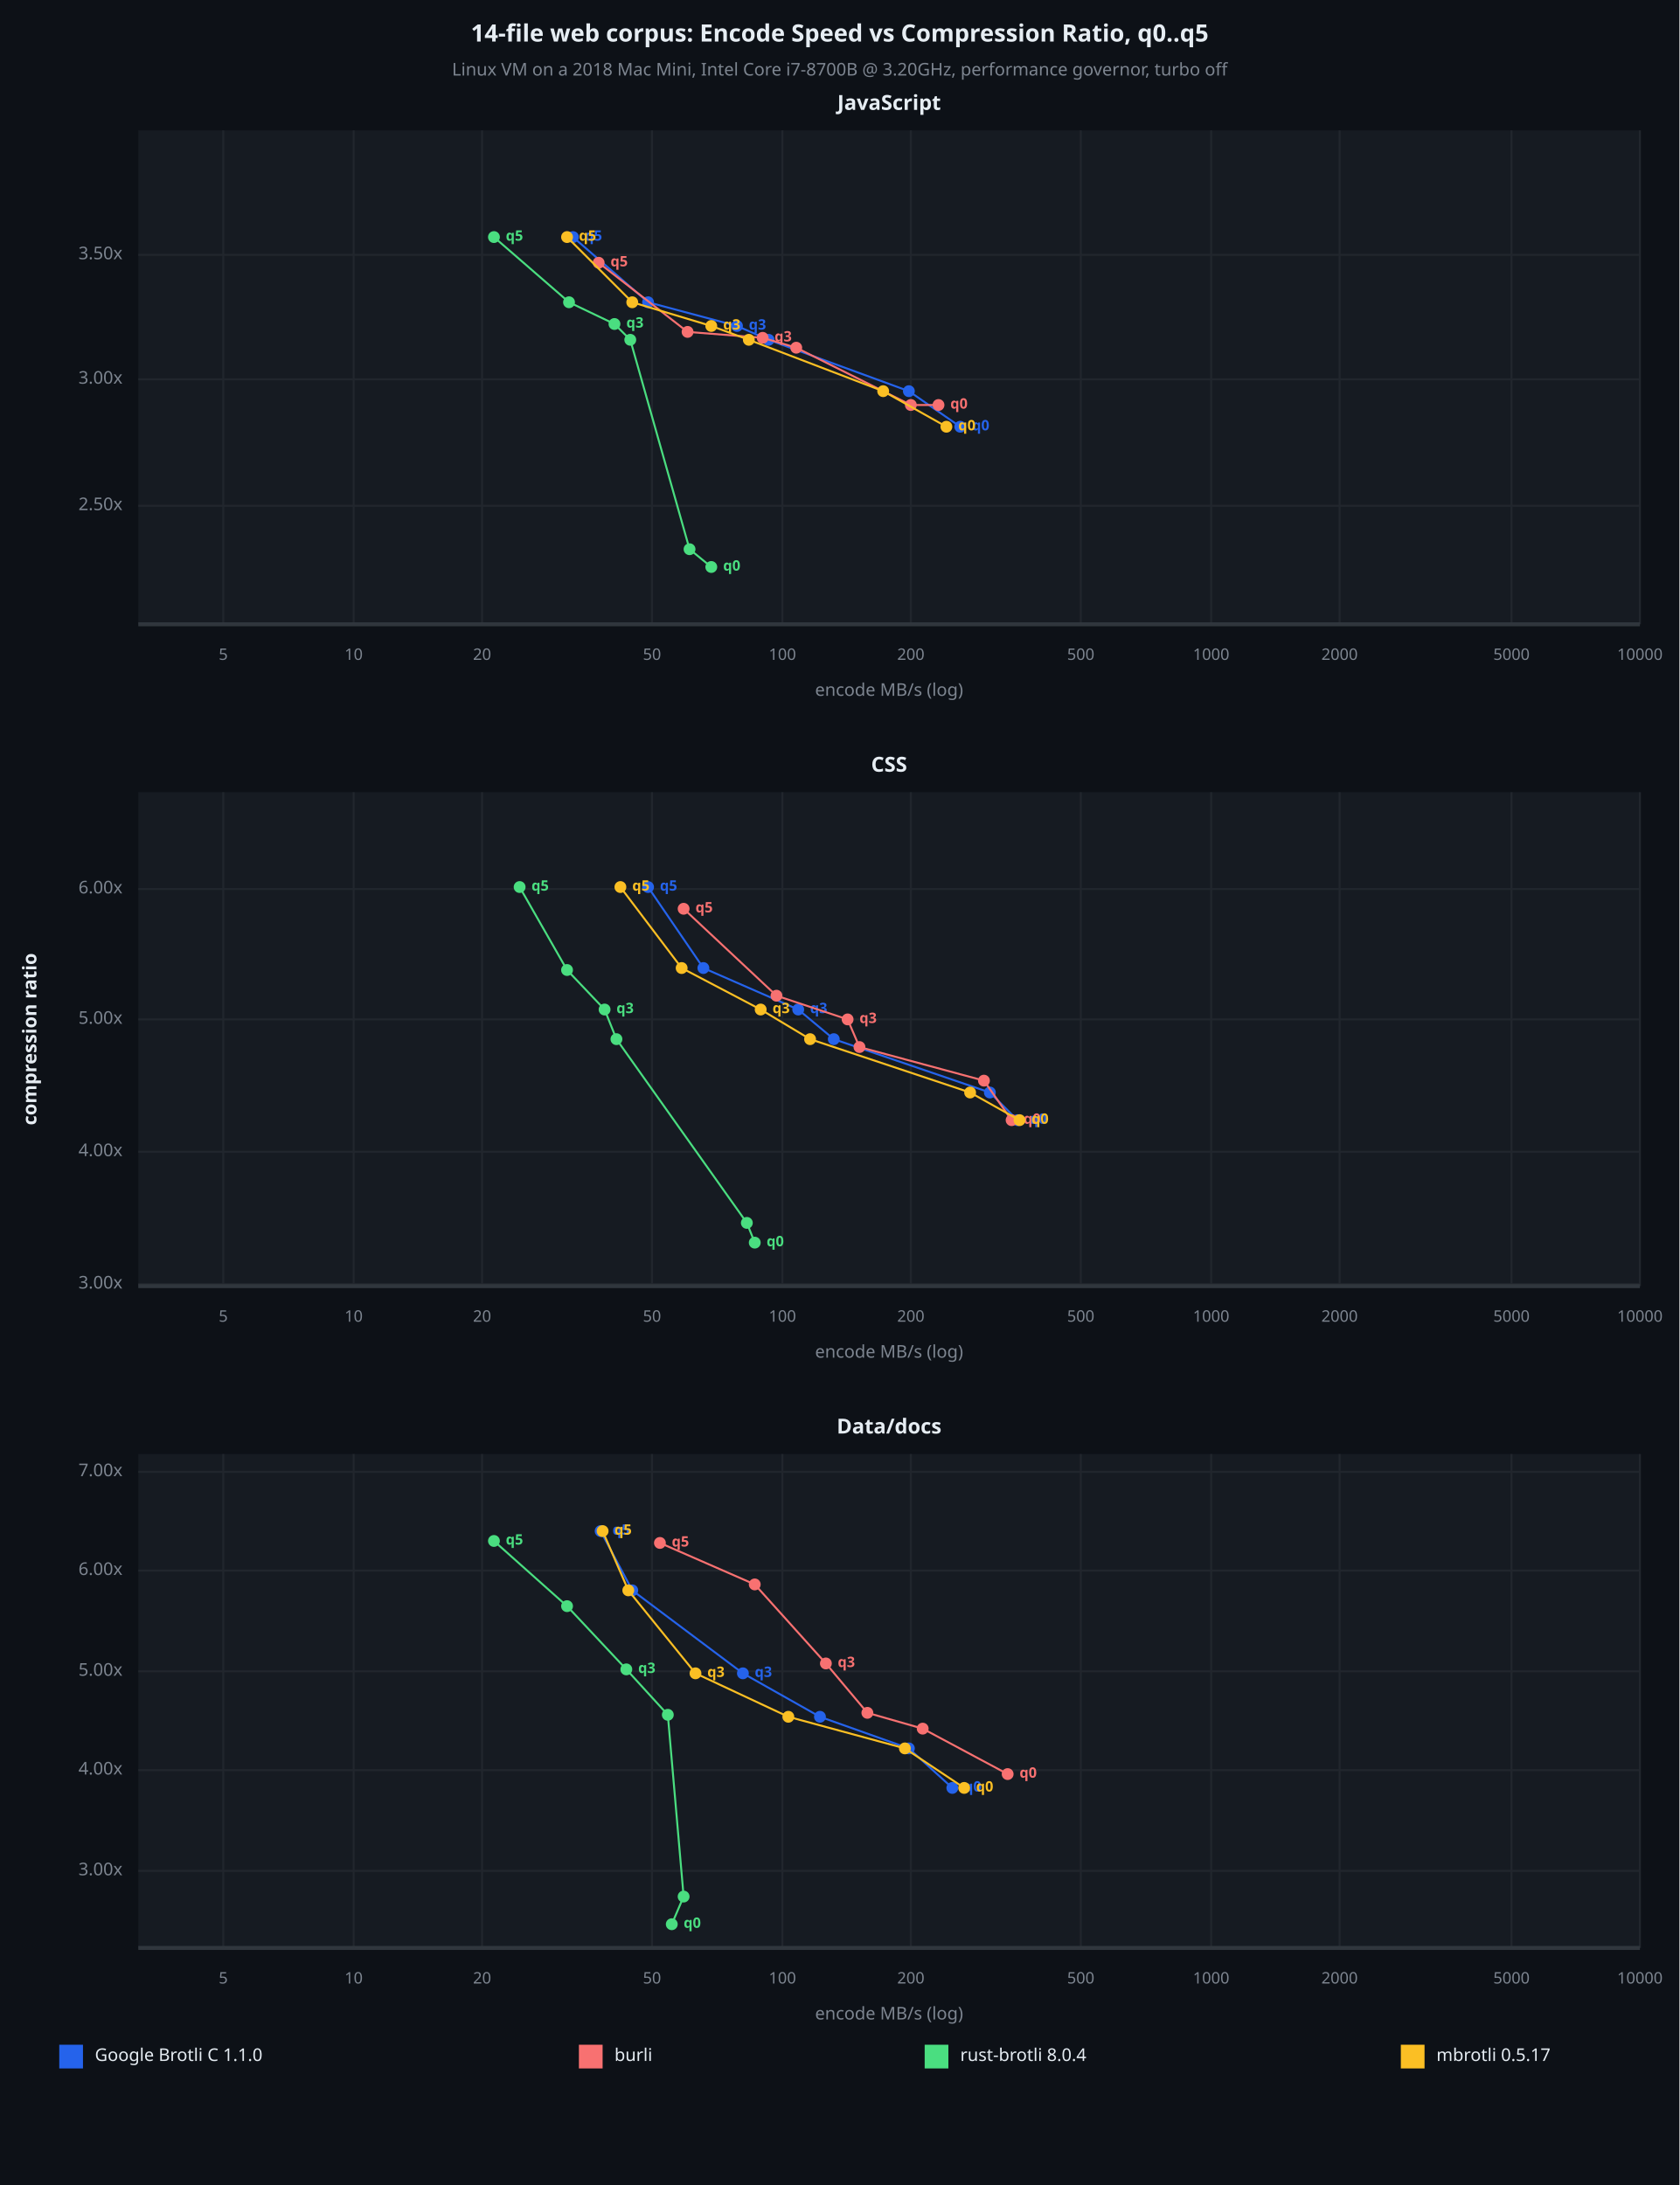
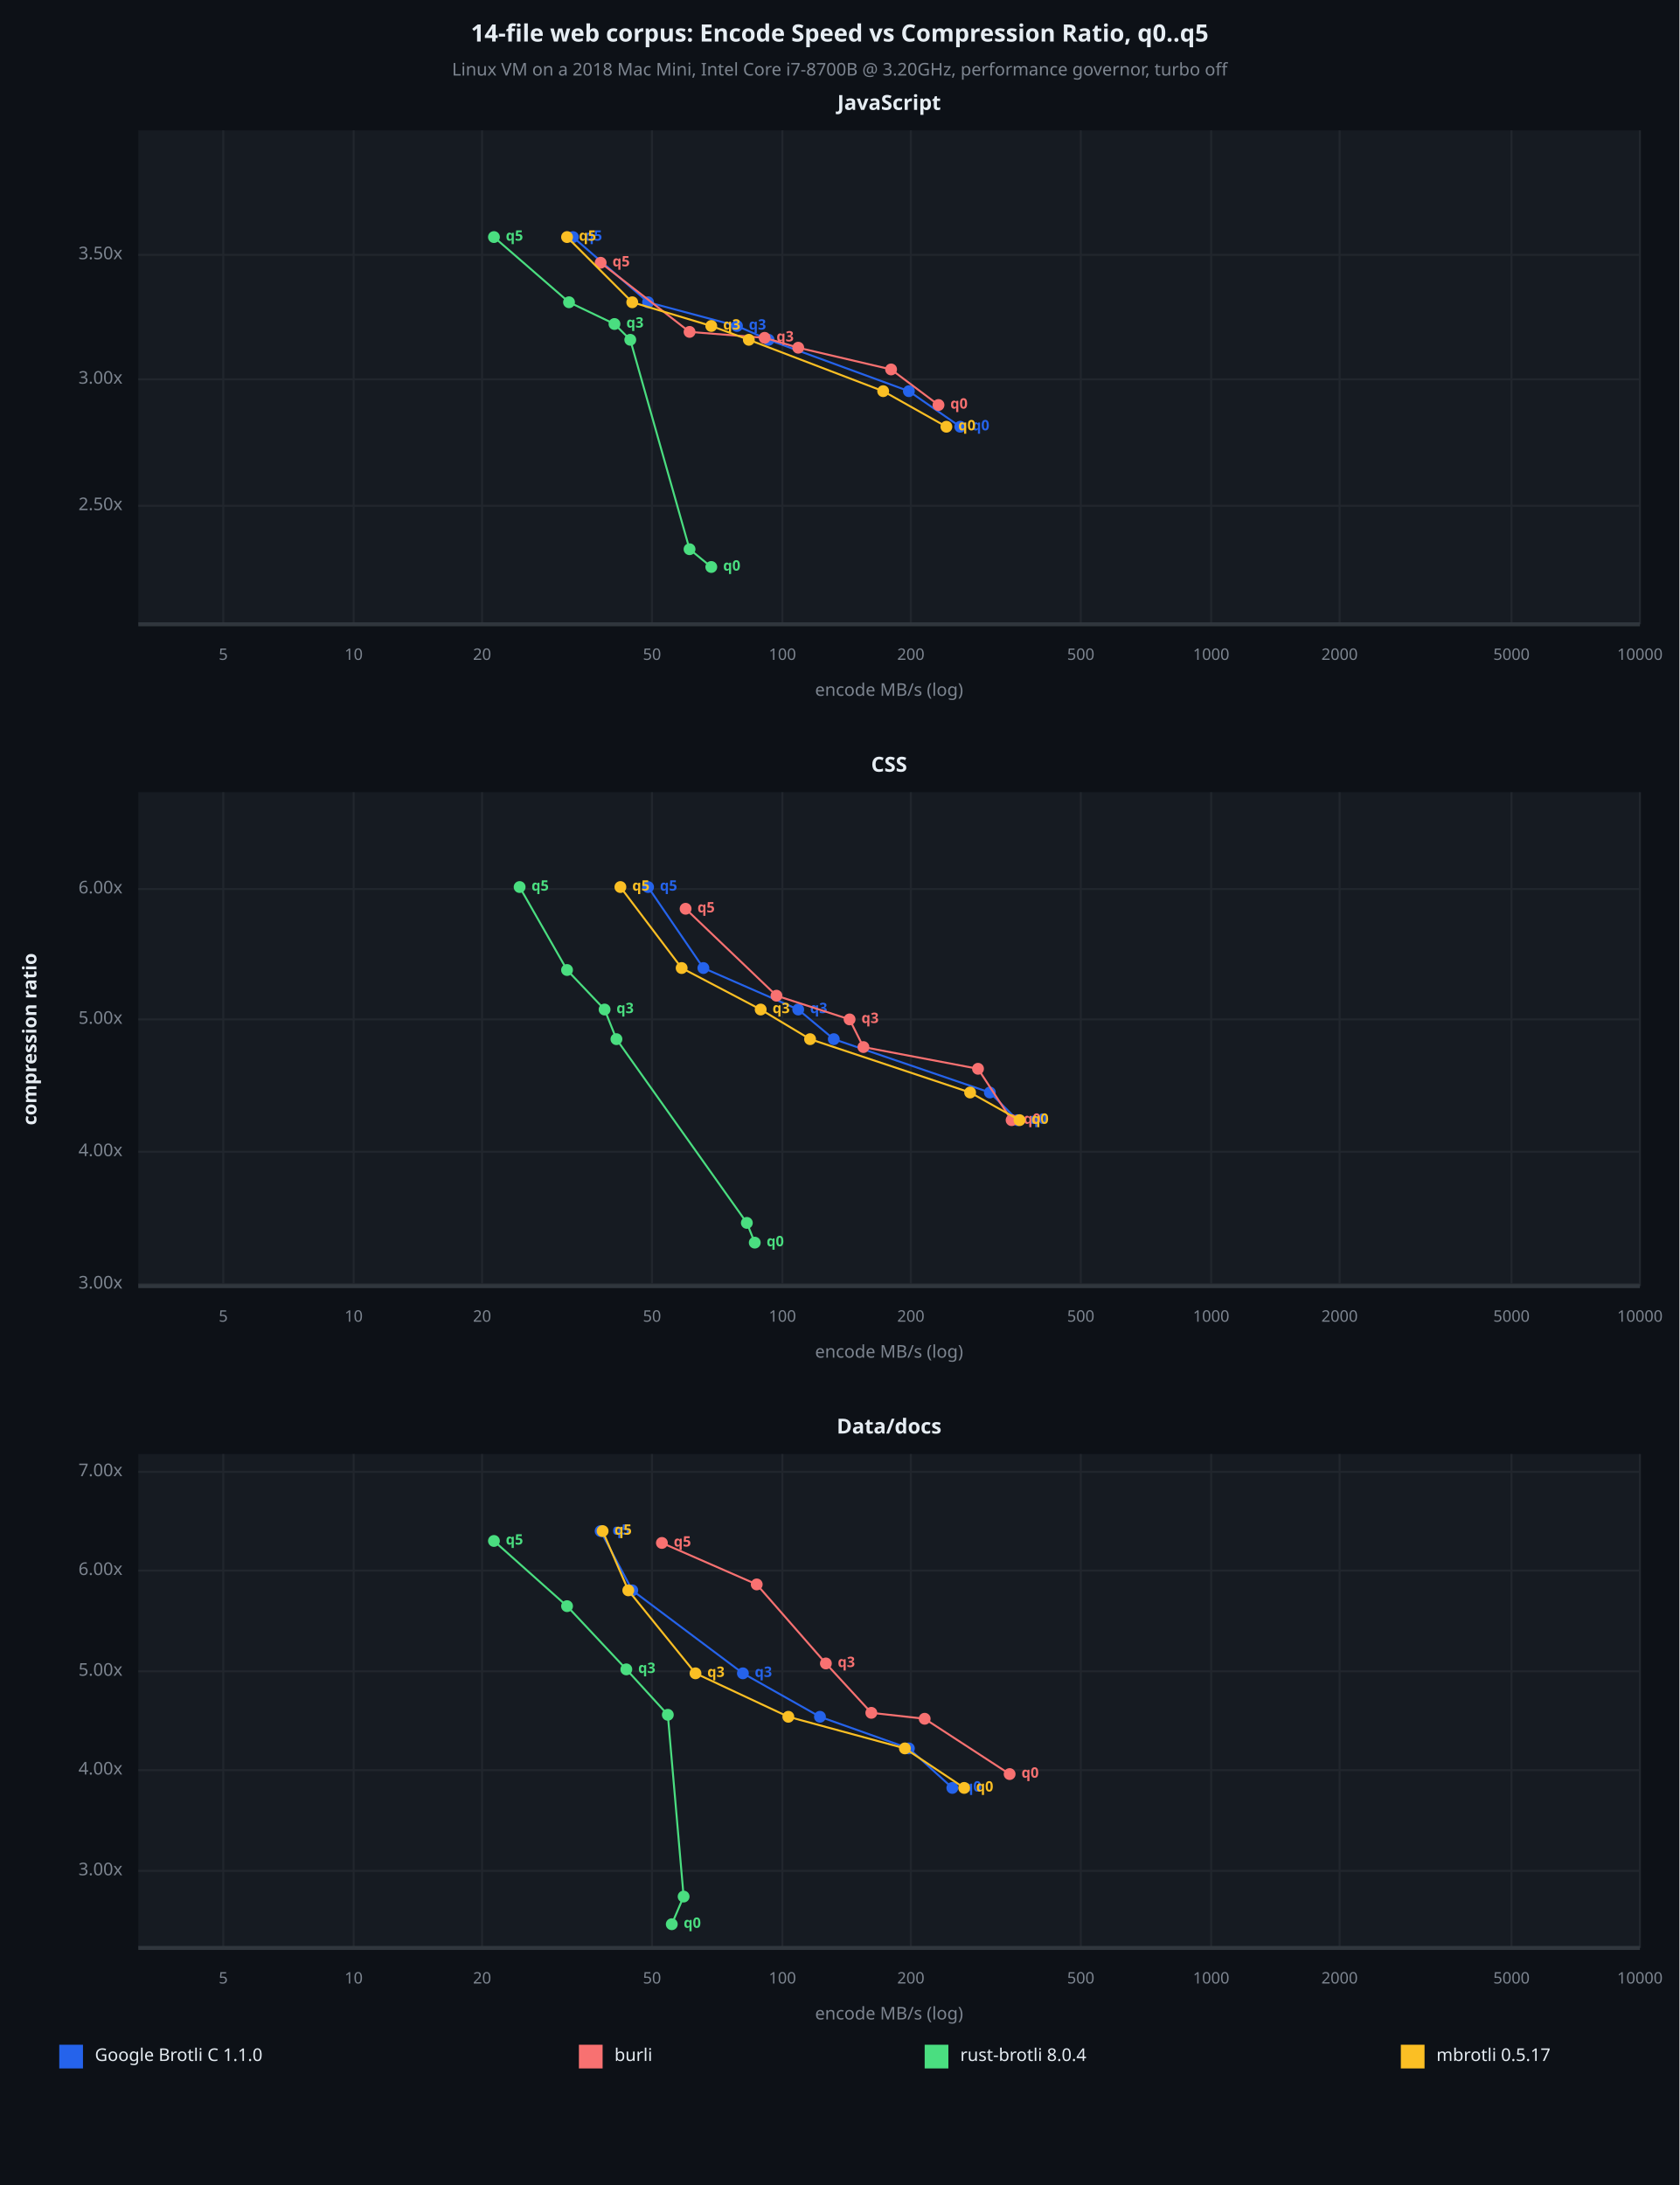
<svg xmlns="http://www.w3.org/2000/svg" viewBox="0 0 850 1106" font-family="system-ui, -apple-system, sans-serif">
  <rect x="0" y="0" width="850" height="1106" opacity="1" fill="#0D1117" stroke="none" />
  <text x="425" y="18" dy="0.5ex" text-anchor="middle" font-family="sans-serif" font-size="12.097" opacity="1" fill="#E6EDF3" font-weight="bold">
14-file web corpus: Encode Speed vs Compression Ratio, q0..q5
</text>
  <text x="425" y="36" dy="0.5ex" text-anchor="middle" font-family="sans-serif" font-size="8.871" opacity="1" fill="#7D8590">
Linux VM on a 2018 Mac Mini, Intel Core i7-8700B @ 3.20GHz, performance governor, turbo off
</text>
  <rect x="70" y="66" width="760" height="250" opacity="1" fill="#161B22" stroke="none" />
  <text x="450" y="53" dy="0.5ex" text-anchor="middle" font-family="sans-serif" font-size="10.484" opacity="1" fill="#E6EDF3" font-weight="bold">
JavaScript
</text>
  <polyline fill="none" opacity="1" stroke="#21262D" stroke-width="1" points="113,66 113,316 " />
  <text x="113" y="332" dy="0.5ex" text-anchor="middle" font-family="sans-serif" font-size="8.065" opacity="1" fill="#7D8590">
5
</text>
  <polyline fill="none" opacity="1" stroke="#21262D" stroke-width="1" points="179,66 179,316 " />
  <text x="179" y="332" dy="0.5ex" text-anchor="middle" font-family="sans-serif" font-size="8.065" opacity="1" fill="#7D8590">
10
</text>
  <polyline fill="none" opacity="1" stroke="#21262D" stroke-width="1" points="244,66 244,316 " />
  <text x="244" y="332" dy="0.5ex" text-anchor="middle" font-family="sans-serif" font-size="8.065" opacity="1" fill="#7D8590">
20
</text>
  <polyline fill="none" opacity="1" stroke="#21262D" stroke-width="1" points="330,66 330,316 " />
  <text x="330" y="332" dy="0.5ex" text-anchor="middle" font-family="sans-serif" font-size="8.065" opacity="1" fill="#7D8590">
50
</text>
  <polyline fill="none" opacity="1" stroke="#21262D" stroke-width="1" points="396,66 396,316 " />
  <text x="396" y="332" dy="0.5ex" text-anchor="middle" font-family="sans-serif" font-size="8.065" opacity="1" fill="#7D8590">
100
</text>
  <polyline fill="none" opacity="1" stroke="#21262D" stroke-width="1" points="461,66 461,316 " />
  <text x="461" y="332" dy="0.5ex" text-anchor="middle" font-family="sans-serif" font-size="8.065" opacity="1" fill="#7D8590">
200
</text>
  <polyline fill="none" opacity="1" stroke="#21262D" stroke-width="1" points="547,66 547,316 " />
  <text x="547" y="332" dy="0.5ex" text-anchor="middle" font-family="sans-serif" font-size="8.065" opacity="1" fill="#7D8590">
500
</text>
  <polyline fill="none" opacity="1" stroke="#21262D" stroke-width="1" points="613,66 613,316 " />
  <text x="613" y="332" dy="0.5ex" text-anchor="middle" font-family="sans-serif" font-size="8.065" opacity="1" fill="#7D8590">
1000
</text>
  <polyline fill="none" opacity="1" stroke="#21262D" stroke-width="1" points="678,66 678,316 " />
  <text x="678" y="332" dy="0.5ex" text-anchor="middle" font-family="sans-serif" font-size="8.065" opacity="1" fill="#7D8590">
2000
</text>
  <polyline fill="none" opacity="1" stroke="#21262D" stroke-width="1" points="765,66 765,316 " />
  <text x="765" y="332" dy="0.5ex" text-anchor="middle" font-family="sans-serif" font-size="8.065" opacity="1" fill="#7D8590">
5000
</text>
  <polyline fill="none" opacity="1" stroke="#21262D" stroke-width="1" points="830,66 830,316 " />
  <text x="830" y="332" dy="0.5ex" text-anchor="middle" font-family="sans-serif" font-size="8.065" opacity="1" fill="#7D8590">
10000
</text>
  <polyline fill="none" opacity="1" stroke="#21262D" stroke-width="1" points="70,256 830,256 " />
  <text x="62" y="256" dy="0.5ex" text-anchor="end" font-family="sans-serif" font-size="8.871" opacity="1" fill="#7D8590">
2.50x
</text>
  <polyline fill="none" opacity="1" stroke="#21262D" stroke-width="1" points="70,192 830,192 " />
  <text x="62" y="192" dy="0.5ex" text-anchor="end" font-family="sans-serif" font-size="8.871" opacity="1" fill="#7D8590">
3.00x
</text>
  <polyline fill="none" opacity="1" stroke="#21262D" stroke-width="1" points="70,129 830,129 " />
  <text x="62" y="129" dy="0.5ex" text-anchor="end" font-family="sans-serif" font-size="8.871" opacity="1" fill="#7D8590">
3.50x
</text>
  <polyline fill="none" opacity="1" stroke="#30363D" stroke-width="2" points="70,316 830,316 " />
  <polyline fill="none" opacity="1" stroke="#2563EB" stroke-width="1" points="486,216 460,198 389,172 373,165 328,153 290,120 " />
  <circle cx="486" cy="216" r="3" opacity="1" fill="#2563EB" stroke="none" stroke-width="1" />
  <text x="492" y="216" dy="0.5ex" text-anchor="start" font-family="sans-serif" font-size="7.258" opacity="1" fill="#2563EB" font-weight="bold">
q0
</text>
  <circle cx="460" cy="198" r="3" opacity="1" fill="#2563EB" stroke="none" stroke-width="1" />
  <circle cx="389" cy="172" r="3" opacity="1" fill="#2563EB" stroke="none" stroke-width="1" />
  <circle cx="373" cy="165" r="3" opacity="1" fill="#2563EB" stroke="none" stroke-width="1" />
  <text x="379" y="165" dy="0.5ex" text-anchor="start" font-family="sans-serif" font-size="7.258" opacity="1" fill="#2563EB" font-weight="bold">
q3
</text>
  <circle cx="328" cy="153" r="3" opacity="1" fill="#2563EB" stroke="none" stroke-width="1" />
  <circle cx="290" cy="120" r="3" opacity="1" fill="#2563EB" stroke="none" stroke-width="1" />
  <text x="296" y="120" dy="0.5ex" text-anchor="start" font-family="sans-serif" font-size="7.258" opacity="1" fill="#2563EB" font-weight="bold">
q5
</text>
-   <polyline fill="none" opacity="1" stroke="#F87171" stroke-width="1" points="475,205 461,205 403,176 386,171 348,168 303,133 " />
+   <polyline fill="none" opacity="1" stroke="#F87171" stroke-width="1" points="475,205 451,187 404,176 387,171 349,168 304,133 " />
  <circle cx="475" cy="205" r="3" opacity="1" fill="#F87171" stroke="none" stroke-width="1" />
  <text x="481" y="205" dy="0.5ex" text-anchor="start" font-family="sans-serif" font-size="7.258" opacity="1" fill="#F87171" font-weight="bold">
q0
</text>
-   <circle cx="461" cy="205" r="3" opacity="1" fill="#F87171" stroke="none" stroke-width="1" />
-   <circle cx="403" cy="176" r="3" opacity="1" fill="#F87171" stroke="none" stroke-width="1" />
-   <circle cx="386" cy="171" r="3" opacity="1" fill="#F87171" stroke="none" stroke-width="1" />
-   <text x="392" y="171" dy="0.5ex" text-anchor="start" font-family="sans-serif" font-size="7.258" opacity="1" fill="#F87171" font-weight="bold">
- q3
- </text>
-   <circle cx="348" cy="168" r="3" opacity="1" fill="#F87171" stroke="none" stroke-width="1" />
-   <circle cx="303" cy="133" r="3" opacity="1" fill="#F87171" stroke="none" stroke-width="1" />
-   <text x="309" y="133" dy="0.5ex" text-anchor="start" font-family="sans-serif" font-size="7.258" opacity="1" fill="#F87171" font-weight="bold">
+   <circle cx="451" cy="187" r="3" opacity="1" fill="#F87171" stroke="none" stroke-width="1" />
+   <circle cx="404" cy="176" r="3" opacity="1" fill="#F87171" stroke="none" stroke-width="1" />
+   <circle cx="387" cy="171" r="3" opacity="1" fill="#F87171" stroke="none" stroke-width="1" />
+   <text x="393" y="171" dy="0.5ex" text-anchor="start" font-family="sans-serif" font-size="7.258" opacity="1" fill="#F87171" font-weight="bold">
+ q3
+ </text>
+   <circle cx="349" cy="168" r="3" opacity="1" fill="#F87171" stroke="none" stroke-width="1" />
+   <circle cx="304" cy="133" r="3" opacity="1" fill="#F87171" stroke="none" stroke-width="1" />
+   <text x="310" y="133" dy="0.5ex" text-anchor="start" font-family="sans-serif" font-size="7.258" opacity="1" fill="#F87171" font-weight="bold">
q5
</text>
  <polyline fill="none" opacity="1" stroke="#4ADE80" stroke-width="1" points="360,287 349,278 319,172 311,164 288,153 250,120 " />
  <circle cx="360" cy="287" r="3" opacity="1" fill="#4ADE80" stroke="none" stroke-width="1" />
  <text x="366" y="287" dy="0.5ex" text-anchor="start" font-family="sans-serif" font-size="7.258" opacity="1" fill="#4ADE80" font-weight="bold">
q0
</text>
  <circle cx="349" cy="278" r="3" opacity="1" fill="#4ADE80" stroke="none" stroke-width="1" />
  <circle cx="319" cy="172" r="3" opacity="1" fill="#4ADE80" stroke="none" stroke-width="1" />
  <circle cx="311" cy="164" r="3" opacity="1" fill="#4ADE80" stroke="none" stroke-width="1" />
  <text x="317" y="164" dy="0.5ex" text-anchor="start" font-family="sans-serif" font-size="7.258" opacity="1" fill="#4ADE80" font-weight="bold">
q3
</text>
  <circle cx="288" cy="153" r="3" opacity="1" fill="#4ADE80" stroke="none" stroke-width="1" />
  <circle cx="250" cy="120" r="3" opacity="1" fill="#4ADE80" stroke="none" stroke-width="1" />
  <text x="256" y="120" dy="0.5ex" text-anchor="start" font-family="sans-serif" font-size="7.258" opacity="1" fill="#4ADE80" font-weight="bold">
q5
</text>
  <polyline fill="none" opacity="1" stroke="#FBBF24" stroke-width="1" points="479,216 447,198 379,172 360,165 320,153 287,120 " />
  <circle cx="479" cy="216" r="3" opacity="1" fill="#FBBF24" stroke="none" stroke-width="1" />
  <text x="485" y="216" dy="0.5ex" text-anchor="start" font-family="sans-serif" font-size="7.258" opacity="1" fill="#FBBF24" font-weight="bold">
q0
</text>
  <circle cx="447" cy="198" r="3" opacity="1" fill="#FBBF24" stroke="none" stroke-width="1" />
  <circle cx="379" cy="172" r="3" opacity="1" fill="#FBBF24" stroke="none" stroke-width="1" />
  <circle cx="360" cy="165" r="3" opacity="1" fill="#FBBF24" stroke="none" stroke-width="1" />
  <text x="366" y="165" dy="0.5ex" text-anchor="start" font-family="sans-serif" font-size="7.258" opacity="1" fill="#FBBF24" font-weight="bold">
q3
</text>
  <circle cx="320" cy="153" r="3" opacity="1" fill="#FBBF24" stroke="none" stroke-width="1" />
  <circle cx="287" cy="120" r="3" opacity="1" fill="#FBBF24" stroke="none" stroke-width="1" />
  <text x="293" y="120" dy="0.5ex" text-anchor="start" font-family="sans-serif" font-size="7.258" opacity="1" fill="#FBBF24" font-weight="bold">
q5
</text>
  <text x="450" y="350" dy="0.5ex" text-anchor="middle" font-family="sans-serif" font-size="8.871" opacity="1" fill="#7D8590">
encode MB/s (log)
</text>
  <rect x="70" y="401" width="760" height="250" opacity="1" fill="#161B22" stroke="none" />
  <text x="450" y="388" dy="0.5ex" text-anchor="middle" font-family="sans-serif" font-size="10.484" opacity="1" fill="#E6EDF3" font-weight="bold">
CSS
</text>
  <polyline fill="none" opacity="1" stroke="#21262D" stroke-width="1" points="113,401 113,651 " />
  <text x="113" y="667" dy="0.5ex" text-anchor="middle" font-family="sans-serif" font-size="8.065" opacity="1" fill="#7D8590">
5
</text>
  <polyline fill="none" opacity="1" stroke="#21262D" stroke-width="1" points="179,401 179,651 " />
  <text x="179" y="667" dy="0.5ex" text-anchor="middle" font-family="sans-serif" font-size="8.065" opacity="1" fill="#7D8590">
10
</text>
  <polyline fill="none" opacity="1" stroke="#21262D" stroke-width="1" points="244,401 244,651 " />
  <text x="244" y="667" dy="0.5ex" text-anchor="middle" font-family="sans-serif" font-size="8.065" opacity="1" fill="#7D8590">
20
</text>
  <polyline fill="none" opacity="1" stroke="#21262D" stroke-width="1" points="330,401 330,651 " />
  <text x="330" y="667" dy="0.5ex" text-anchor="middle" font-family="sans-serif" font-size="8.065" opacity="1" fill="#7D8590">
50
</text>
  <polyline fill="none" opacity="1" stroke="#21262D" stroke-width="1" points="396,401 396,651 " />
  <text x="396" y="667" dy="0.5ex" text-anchor="middle" font-family="sans-serif" font-size="8.065" opacity="1" fill="#7D8590">
100
</text>
  <polyline fill="none" opacity="1" stroke="#21262D" stroke-width="1" points="461,401 461,651 " />
  <text x="461" y="667" dy="0.5ex" text-anchor="middle" font-family="sans-serif" font-size="8.065" opacity="1" fill="#7D8590">
200
</text>
  <polyline fill="none" opacity="1" stroke="#21262D" stroke-width="1" points="547,401 547,651 " />
  <text x="547" y="667" dy="0.5ex" text-anchor="middle" font-family="sans-serif" font-size="8.065" opacity="1" fill="#7D8590">
500
</text>
  <polyline fill="none" opacity="1" stroke="#21262D" stroke-width="1" points="613,401 613,651 " />
  <text x="613" y="667" dy="0.5ex" text-anchor="middle" font-family="sans-serif" font-size="8.065" opacity="1" fill="#7D8590">
1000
</text>
  <polyline fill="none" opacity="1" stroke="#21262D" stroke-width="1" points="678,401 678,651 " />
  <text x="678" y="667" dy="0.5ex" text-anchor="middle" font-family="sans-serif" font-size="8.065" opacity="1" fill="#7D8590">
2000
</text>
  <polyline fill="none" opacity="1" stroke="#21262D" stroke-width="1" points="765,401 765,651 " />
  <text x="765" y="667" dy="0.5ex" text-anchor="middle" font-family="sans-serif" font-size="8.065" opacity="1" fill="#7D8590">
5000
</text>
  <polyline fill="none" opacity="1" stroke="#21262D" stroke-width="1" points="830,401 830,651 " />
  <text x="830" y="667" dy="0.5ex" text-anchor="middle" font-family="sans-serif" font-size="8.065" opacity="1" fill="#7D8590">
10000
</text>
  <polyline fill="none" opacity="1" stroke="#21262D" stroke-width="1" points="70,650 830,650 " />
  <text x="62" y="650" dy="0.5ex" text-anchor="end" font-family="sans-serif" font-size="8.871" opacity="1" fill="#7D8590">
3.00x
</text>
  <polyline fill="none" opacity="1" stroke="#21262D" stroke-width="1" points="70,583 830,583 " />
  <text x="62" y="583" dy="0.5ex" text-anchor="end" font-family="sans-serif" font-size="8.871" opacity="1" fill="#7D8590">
4.00x
</text>
  <polyline fill="none" opacity="1" stroke="#21262D" stroke-width="1" points="70,516 830,516 " />
  <text x="62" y="516" dy="0.5ex" text-anchor="end" font-family="sans-serif" font-size="8.871" opacity="1" fill="#7D8590">
5.00x
</text>
  <polyline fill="none" opacity="1" stroke="#21262D" stroke-width="1" points="70,450 830,450 " />
  <text x="62" y="450" dy="0.5ex" text-anchor="end" font-family="sans-serif" font-size="8.871" opacity="1" fill="#7D8590">
6.00x
</text>
  <polyline fill="none" opacity="1" stroke="#30363D" stroke-width="2" points="70,651 830,651 " />
  <polyline fill="none" opacity="1" stroke="#2563EB" stroke-width="1" points="515,567 501,553 422,526 404,511 356,490 328,449 " />
  <circle cx="515" cy="567" r="3" opacity="1" fill="#2563EB" stroke="none" stroke-width="1" />
  <text x="521" y="567" dy="0.5ex" text-anchor="start" font-family="sans-serif" font-size="7.258" opacity="1" fill="#2563EB" font-weight="bold">
q0
</text>
  <circle cx="501" cy="553" r="3" opacity="1" fill="#2563EB" stroke="none" stroke-width="1" />
  <circle cx="422" cy="526" r="3" opacity="1" fill="#2563EB" stroke="none" stroke-width="1" />
  <circle cx="404" cy="511" r="3" opacity="1" fill="#2563EB" stroke="none" stroke-width="1" />
  <text x="410" y="511" dy="0.5ex" text-anchor="start" font-family="sans-serif" font-size="7.258" opacity="1" fill="#2563EB" font-weight="bold">
q3
</text>
  <circle cx="356" cy="490" r="3" opacity="1" fill="#2563EB" stroke="none" stroke-width="1" />
  <circle cx="328" cy="449" r="3" opacity="1" fill="#2563EB" stroke="none" stroke-width="1" />
  <text x="334" y="449" dy="0.5ex" text-anchor="start" font-family="sans-serif" font-size="7.258" opacity="1" fill="#2563EB" font-weight="bold">
q5
</text>
-   <polyline fill="none" opacity="1" stroke="#F87171" stroke-width="1" points="512,567 498,547 435,530 429,516 393,504 346,460 " />
+   <polyline fill="none" opacity="1" stroke="#F87171" stroke-width="1" points="512,567 495,541 437,530 430,516 393,504 347,460 " />
  <circle cx="512" cy="567" r="3" opacity="1" fill="#F87171" stroke="none" stroke-width="1" />
  <text x="518" y="567" dy="0.5ex" text-anchor="start" font-family="sans-serif" font-size="7.258" opacity="1" fill="#F87171" font-weight="bold">
q0
</text>
-   <circle cx="498" cy="547" r="3" opacity="1" fill="#F87171" stroke="none" stroke-width="1" />
-   <circle cx="435" cy="530" r="3" opacity="1" fill="#F87171" stroke="none" stroke-width="1" />
-   <circle cx="429" cy="516" r="3" opacity="1" fill="#F87171" stroke="none" stroke-width="1" />
-   <text x="435" y="516" dy="0.5ex" text-anchor="start" font-family="sans-serif" font-size="7.258" opacity="1" fill="#F87171" font-weight="bold">
+   <circle cx="495" cy="541" r="3" opacity="1" fill="#F87171" stroke="none" stroke-width="1" />
+   <circle cx="437" cy="530" r="3" opacity="1" fill="#F87171" stroke="none" stroke-width="1" />
+   <circle cx="430" cy="516" r="3" opacity="1" fill="#F87171" stroke="none" stroke-width="1" />
+   <text x="436" y="516" dy="0.5ex" text-anchor="start" font-family="sans-serif" font-size="7.258" opacity="1" fill="#F87171" font-weight="bold">
q3
</text>
  <circle cx="393" cy="504" r="3" opacity="1" fill="#F87171" stroke="none" stroke-width="1" />
-   <circle cx="346" cy="460" r="3" opacity="1" fill="#F87171" stroke="none" stroke-width="1" />
-   <text x="352" y="460" dy="0.5ex" text-anchor="start" font-family="sans-serif" font-size="7.258" opacity="1" fill="#F87171" font-weight="bold">
+   <circle cx="347" cy="460" r="3" opacity="1" fill="#F87171" stroke="none" stroke-width="1" />
+   <text x="353" y="460" dy="0.5ex" text-anchor="start" font-family="sans-serif" font-size="7.258" opacity="1" fill="#F87171" font-weight="bold">
q5
</text>
  <polyline fill="none" opacity="1" stroke="#4ADE80" stroke-width="1" points="382,629 378,619 312,526 306,511 287,491 263,449 " />
  <circle cx="382" cy="629" r="3" opacity="1" fill="#4ADE80" stroke="none" stroke-width="1" />
  <text x="388" y="629" dy="0.5ex" text-anchor="start" font-family="sans-serif" font-size="7.258" opacity="1" fill="#4ADE80" font-weight="bold">
q0
</text>
  <circle cx="378" cy="619" r="3" opacity="1" fill="#4ADE80" stroke="none" stroke-width="1" />
  <circle cx="312" cy="526" r="3" opacity="1" fill="#4ADE80" stroke="none" stroke-width="1" />
  <circle cx="306" cy="511" r="3" opacity="1" fill="#4ADE80" stroke="none" stroke-width="1" />
  <text x="312" y="511" dy="0.5ex" text-anchor="start" font-family="sans-serif" font-size="7.258" opacity="1" fill="#4ADE80" font-weight="bold">
q3
</text>
  <circle cx="287" cy="491" r="3" opacity="1" fill="#4ADE80" stroke="none" stroke-width="1" />
  <circle cx="263" cy="449" r="3" opacity="1" fill="#4ADE80" stroke="none" stroke-width="1" />
  <text x="269" y="449" dy="0.5ex" text-anchor="start" font-family="sans-serif" font-size="7.258" opacity="1" fill="#4ADE80" font-weight="bold">
q5
</text>
  <polyline fill="none" opacity="1" stroke="#FBBF24" stroke-width="1" points="516,567 491,553 410,526 385,511 345,490 314,449 " />
  <circle cx="516" cy="567" r="3" opacity="1" fill="#FBBF24" stroke="none" stroke-width="1" />
  <text x="522" y="567" dy="0.5ex" text-anchor="start" font-family="sans-serif" font-size="7.258" opacity="1" fill="#FBBF24" font-weight="bold">
q0
</text>
  <circle cx="491" cy="553" r="3" opacity="1" fill="#FBBF24" stroke="none" stroke-width="1" />
  <circle cx="410" cy="526" r="3" opacity="1" fill="#FBBF24" stroke="none" stroke-width="1" />
  <circle cx="385" cy="511" r="3" opacity="1" fill="#FBBF24" stroke="none" stroke-width="1" />
  <text x="391" y="511" dy="0.5ex" text-anchor="start" font-family="sans-serif" font-size="7.258" opacity="1" fill="#FBBF24" font-weight="bold">
q3
</text>
  <circle cx="345" cy="490" r="3" opacity="1" fill="#FBBF24" stroke="none" stroke-width="1" />
  <circle cx="314" cy="449" r="3" opacity="1" fill="#FBBF24" stroke="none" stroke-width="1" />
  <text x="320" y="449" dy="0.5ex" text-anchor="start" font-family="sans-serif" font-size="7.258" opacity="1" fill="#FBBF24" font-weight="bold">
q5
</text>
  <text x="450" y="685" dy="0.5ex" text-anchor="middle" font-family="sans-serif" font-size="8.871" opacity="1" fill="#7D8590">
encode MB/s (log)
</text>
  <rect x="70" y="736" width="760" height="250" opacity="1" fill="#161B22" stroke="none" />
  <text x="450" y="723" dy="0.5ex" text-anchor="middle" font-family="sans-serif" font-size="10.484" opacity="1" fill="#E6EDF3" font-weight="bold">
Data/docs
</text>
  <polyline fill="none" opacity="1" stroke="#21262D" stroke-width="1" points="113,736 113,986 " />
  <text x="113" y="1002" dy="0.5ex" text-anchor="middle" font-family="sans-serif" font-size="8.065" opacity="1" fill="#7D8590">
5
</text>
  <polyline fill="none" opacity="1" stroke="#21262D" stroke-width="1" points="179,736 179,986 " />
  <text x="179" y="1002" dy="0.5ex" text-anchor="middle" font-family="sans-serif" font-size="8.065" opacity="1" fill="#7D8590">
10
</text>
  <polyline fill="none" opacity="1" stroke="#21262D" stroke-width="1" points="244,736 244,986 " />
  <text x="244" y="1002" dy="0.5ex" text-anchor="middle" font-family="sans-serif" font-size="8.065" opacity="1" fill="#7D8590">
20
</text>
  <polyline fill="none" opacity="1" stroke="#21262D" stroke-width="1" points="330,736 330,986 " />
  <text x="330" y="1002" dy="0.5ex" text-anchor="middle" font-family="sans-serif" font-size="8.065" opacity="1" fill="#7D8590">
50
</text>
  <polyline fill="none" opacity="1" stroke="#21262D" stroke-width="1" points="396,736 396,986 " />
  <text x="396" y="1002" dy="0.5ex" text-anchor="middle" font-family="sans-serif" font-size="8.065" opacity="1" fill="#7D8590">
100
</text>
  <polyline fill="none" opacity="1" stroke="#21262D" stroke-width="1" points="461,736 461,986 " />
  <text x="461" y="1002" dy="0.5ex" text-anchor="middle" font-family="sans-serif" font-size="8.065" opacity="1" fill="#7D8590">
200
</text>
  <polyline fill="none" opacity="1" stroke="#21262D" stroke-width="1" points="547,736 547,986 " />
  <text x="547" y="1002" dy="0.5ex" text-anchor="middle" font-family="sans-serif" font-size="8.065" opacity="1" fill="#7D8590">
500
</text>
  <polyline fill="none" opacity="1" stroke="#21262D" stroke-width="1" points="613,736 613,986 " />
  <text x="613" y="1002" dy="0.5ex" text-anchor="middle" font-family="sans-serif" font-size="8.065" opacity="1" fill="#7D8590">
1000
</text>
  <polyline fill="none" opacity="1" stroke="#21262D" stroke-width="1" points="678,736 678,986 " />
  <text x="678" y="1002" dy="0.5ex" text-anchor="middle" font-family="sans-serif" font-size="8.065" opacity="1" fill="#7D8590">
2000
</text>
  <polyline fill="none" opacity="1" stroke="#21262D" stroke-width="1" points="765,736 765,986 " />
  <text x="765" y="1002" dy="0.5ex" text-anchor="middle" font-family="sans-serif" font-size="8.065" opacity="1" fill="#7D8590">
5000
</text>
  <polyline fill="none" opacity="1" stroke="#21262D" stroke-width="1" points="830,736 830,986 " />
  <text x="830" y="1002" dy="0.5ex" text-anchor="middle" font-family="sans-serif" font-size="8.065" opacity="1" fill="#7D8590">
10000
</text>
  <polyline fill="none" opacity="1" stroke="#21262D" stroke-width="1" points="70,947 830,947 " />
  <text x="62" y="947" dy="0.5ex" text-anchor="end" font-family="sans-serif" font-size="8.871" opacity="1" fill="#7D8590">
3.00x
</text>
  <polyline fill="none" opacity="1" stroke="#21262D" stroke-width="1" points="70,896 830,896 " />
  <text x="62" y="896" dy="0.5ex" text-anchor="end" font-family="sans-serif" font-size="8.871" opacity="1" fill="#7D8590">
4.00x
</text>
  <polyline fill="none" opacity="1" stroke="#21262D" stroke-width="1" points="70,846 830,846 " />
  <text x="62" y="846" dy="0.5ex" text-anchor="end" font-family="sans-serif" font-size="8.871" opacity="1" fill="#7D8590">
5.00x
</text>
  <polyline fill="none" opacity="1" stroke="#21262D" stroke-width="1" points="70,795 830,795 " />
  <text x="62" y="795" dy="0.5ex" text-anchor="end" font-family="sans-serif" font-size="8.871" opacity="1" fill="#7D8590">
6.00x
</text>
  <polyline fill="none" opacity="1" stroke="#21262D" stroke-width="1" points="70,745 830,745 " />
  <text x="62" y="745" dy="0.5ex" text-anchor="end" font-family="sans-serif" font-size="8.871" opacity="1" fill="#7D8590">
7.00x
</text>
  <polyline fill="none" opacity="1" stroke="#30363D" stroke-width="2" points="70,986 830,986 " />
  <polyline fill="none" opacity="1" stroke="#2563EB" stroke-width="1" points="482,905 460,885 415,869 376,847 320,805 304,775 " />
  <circle cx="482" cy="905" r="3" opacity="1" fill="#2563EB" stroke="none" stroke-width="1" />
  <text x="488" y="905" dy="0.5ex" text-anchor="start" font-family="sans-serif" font-size="7.258" opacity="1" fill="#2563EB" font-weight="bold">
q0
</text>
  <circle cx="460" cy="885" r="3" opacity="1" fill="#2563EB" stroke="none" stroke-width="1" />
  <circle cx="415" cy="869" r="3" opacity="1" fill="#2563EB" stroke="none" stroke-width="1" />
  <circle cx="376" cy="847" r="3" opacity="1" fill="#2563EB" stroke="none" stroke-width="1" />
  <text x="382" y="847" dy="0.5ex" text-anchor="start" font-family="sans-serif" font-size="7.258" opacity="1" fill="#2563EB" font-weight="bold">
q3
</text>
  <circle cx="320" cy="805" r="3" opacity="1" fill="#2563EB" stroke="none" stroke-width="1" />
  <circle cx="304" cy="775" r="3" opacity="1" fill="#2563EB" stroke="none" stroke-width="1" />
  <text x="310" y="775" dy="0.5ex" text-anchor="start" font-family="sans-serif" font-size="7.258" opacity="1" fill="#2563EB" font-weight="bold">
q5
</text>
-   <polyline fill="none" opacity="1" stroke="#F87171" stroke-width="1" points="510,898 467,875 439,867 418,842 382,802 334,781 " />
-   <circle cx="510" cy="898" r="3" opacity="1" fill="#F87171" stroke="none" stroke-width="1" />
-   <text x="516" y="898" dy="0.5ex" text-anchor="start" font-family="sans-serif" font-size="7.258" opacity="1" fill="#F87171" font-weight="bold">
- q0
- </text>
-   <circle cx="467" cy="875" r="3" opacity="1" fill="#F87171" stroke="none" stroke-width="1" />
-   <circle cx="439" cy="867" r="3" opacity="1" fill="#F87171" stroke="none" stroke-width="1" />
+   <polyline fill="none" opacity="1" stroke="#F87171" stroke-width="1" points="511,898 468,870 441,867 418,842 383,802 335,781 " />
+   <circle cx="511" cy="898" r="3" opacity="1" fill="#F87171" stroke="none" stroke-width="1" />
+   <text x="517" y="898" dy="0.5ex" text-anchor="start" font-family="sans-serif" font-size="7.258" opacity="1" fill="#F87171" font-weight="bold">
+ q0
+ </text>
+   <circle cx="468" cy="870" r="3" opacity="1" fill="#F87171" stroke="none" stroke-width="1" />
+   <circle cx="441" cy="867" r="3" opacity="1" fill="#F87171" stroke="none" stroke-width="1" />
  <circle cx="418" cy="842" r="3" opacity="1" fill="#F87171" stroke="none" stroke-width="1" />
  <text x="424" y="842" dy="0.5ex" text-anchor="start" font-family="sans-serif" font-size="7.258" opacity="1" fill="#F87171" font-weight="bold">
q3
</text>
-   <circle cx="382" cy="802" r="3" opacity="1" fill="#F87171" stroke="none" stroke-width="1" />
-   <circle cx="334" cy="781" r="3" opacity="1" fill="#F87171" stroke="none" stroke-width="1" />
-   <text x="340" y="781" dy="0.5ex" text-anchor="start" font-family="sans-serif" font-size="7.258" opacity="1" fill="#F87171" font-weight="bold">
+   <circle cx="383" cy="802" r="3" opacity="1" fill="#F87171" stroke="none" stroke-width="1" />
+   <circle cx="335" cy="781" r="3" opacity="1" fill="#F87171" stroke="none" stroke-width="1" />
+   <text x="341" y="781" dy="0.5ex" text-anchor="start" font-family="sans-serif" font-size="7.258" opacity="1" fill="#F87171" font-weight="bold">
q5
</text>
  <polyline fill="none" opacity="1" stroke="#4ADE80" stroke-width="1" points="340,974 346,960 338,868 317,845 287,813 250,780 " />
  <circle cx="340" cy="974" r="3" opacity="1" fill="#4ADE80" stroke="none" stroke-width="1" />
  <text x="346" y="974" dy="0.5ex" text-anchor="start" font-family="sans-serif" font-size="7.258" opacity="1" fill="#4ADE80" font-weight="bold">
q0
</text>
  <circle cx="346" cy="960" r="3" opacity="1" fill="#4ADE80" stroke="none" stroke-width="1" />
  <circle cx="338" cy="868" r="3" opacity="1" fill="#4ADE80" stroke="none" stroke-width="1" />
  <circle cx="317" cy="845" r="3" opacity="1" fill="#4ADE80" stroke="none" stroke-width="1" />
  <text x="323" y="845" dy="0.5ex" text-anchor="start" font-family="sans-serif" font-size="7.258" opacity="1" fill="#4ADE80" font-weight="bold">
q3
</text>
  <circle cx="287" cy="813" r="3" opacity="1" fill="#4ADE80" stroke="none" stroke-width="1" />
  <circle cx="250" cy="780" r="3" opacity="1" fill="#4ADE80" stroke="none" stroke-width="1" />
  <text x="256" y="780" dy="0.5ex" text-anchor="start" font-family="sans-serif" font-size="7.258" opacity="1" fill="#4ADE80" font-weight="bold">
q5
</text>
  <polyline fill="none" opacity="1" stroke="#FBBF24" stroke-width="1" points="488,905 458,885 399,869 352,847 318,805 305,775 " />
  <circle cx="488" cy="905" r="3" opacity="1" fill="#FBBF24" stroke="none" stroke-width="1" />
  <text x="494" y="905" dy="0.5ex" text-anchor="start" font-family="sans-serif" font-size="7.258" opacity="1" fill="#FBBF24" font-weight="bold">
q0
</text>
  <circle cx="458" cy="885" r="3" opacity="1" fill="#FBBF24" stroke="none" stroke-width="1" />
  <circle cx="399" cy="869" r="3" opacity="1" fill="#FBBF24" stroke="none" stroke-width="1" />
  <circle cx="352" cy="847" r="3" opacity="1" fill="#FBBF24" stroke="none" stroke-width="1" />
  <text x="358" y="847" dy="0.5ex" text-anchor="start" font-family="sans-serif" font-size="7.258" opacity="1" fill="#FBBF24" font-weight="bold">
q3
</text>
  <circle cx="318" cy="805" r="3" opacity="1" fill="#FBBF24" stroke="none" stroke-width="1" />
  <circle cx="305" cy="775" r="3" opacity="1" fill="#FBBF24" stroke="none" stroke-width="1" />
  <text x="311" y="775" dy="0.5ex" text-anchor="start" font-family="sans-serif" font-size="7.258" opacity="1" fill="#FBBF24" font-weight="bold">
q5
</text>
  <text x="450" y="1020" dy="0.5ex" text-anchor="middle" font-family="sans-serif" font-size="8.871" opacity="1" fill="#7D8590">
encode MB/s (log)
</text>
  <text x="16" y="526" dy="0.5ex" text-anchor="middle" font-family="sans-serif" font-size="9.677" opacity="1" fill="#E6EDF3" font-weight="bold" transform="rotate(270, 16, 526)">
compression ratio
</text>
  <rect x="30" y="1035" width="12" height="12" opacity="1" fill="#2563EB" stroke="none" />
  <text x="48" y="1041" dy="0.5ex" text-anchor="start" font-family="sans-serif" font-size="8.871" opacity="1" fill="#E6EDF3">
Google Brotli C 1.1.0
</text>
  <rect x="293" y="1035" width="12" height="12" opacity="1" fill="#F87171" stroke="none" />
  <text x="311" y="1041" dy="0.5ex" text-anchor="start" font-family="sans-serif" font-size="8.871" opacity="1" fill="#E6EDF3">
burli
</text>
  <rect x="468" y="1035" width="12" height="12" opacity="1" fill="#4ADE80" stroke="none" />
  <text x="486" y="1041" dy="0.5ex" text-anchor="start" font-family="sans-serif" font-size="8.871" opacity="1" fill="#E6EDF3">
rust-brotli 8.0.4
</text>
  <rect x="709" y="1035" width="12" height="12" opacity="1" fill="#FBBF24" stroke="none" />
  <text x="727" y="1041" dy="0.5ex" text-anchor="start" font-family="sans-serif" font-size="8.871" opacity="1" fill="#E6EDF3">
mbrotli 0.5.17
</text>
</svg>
